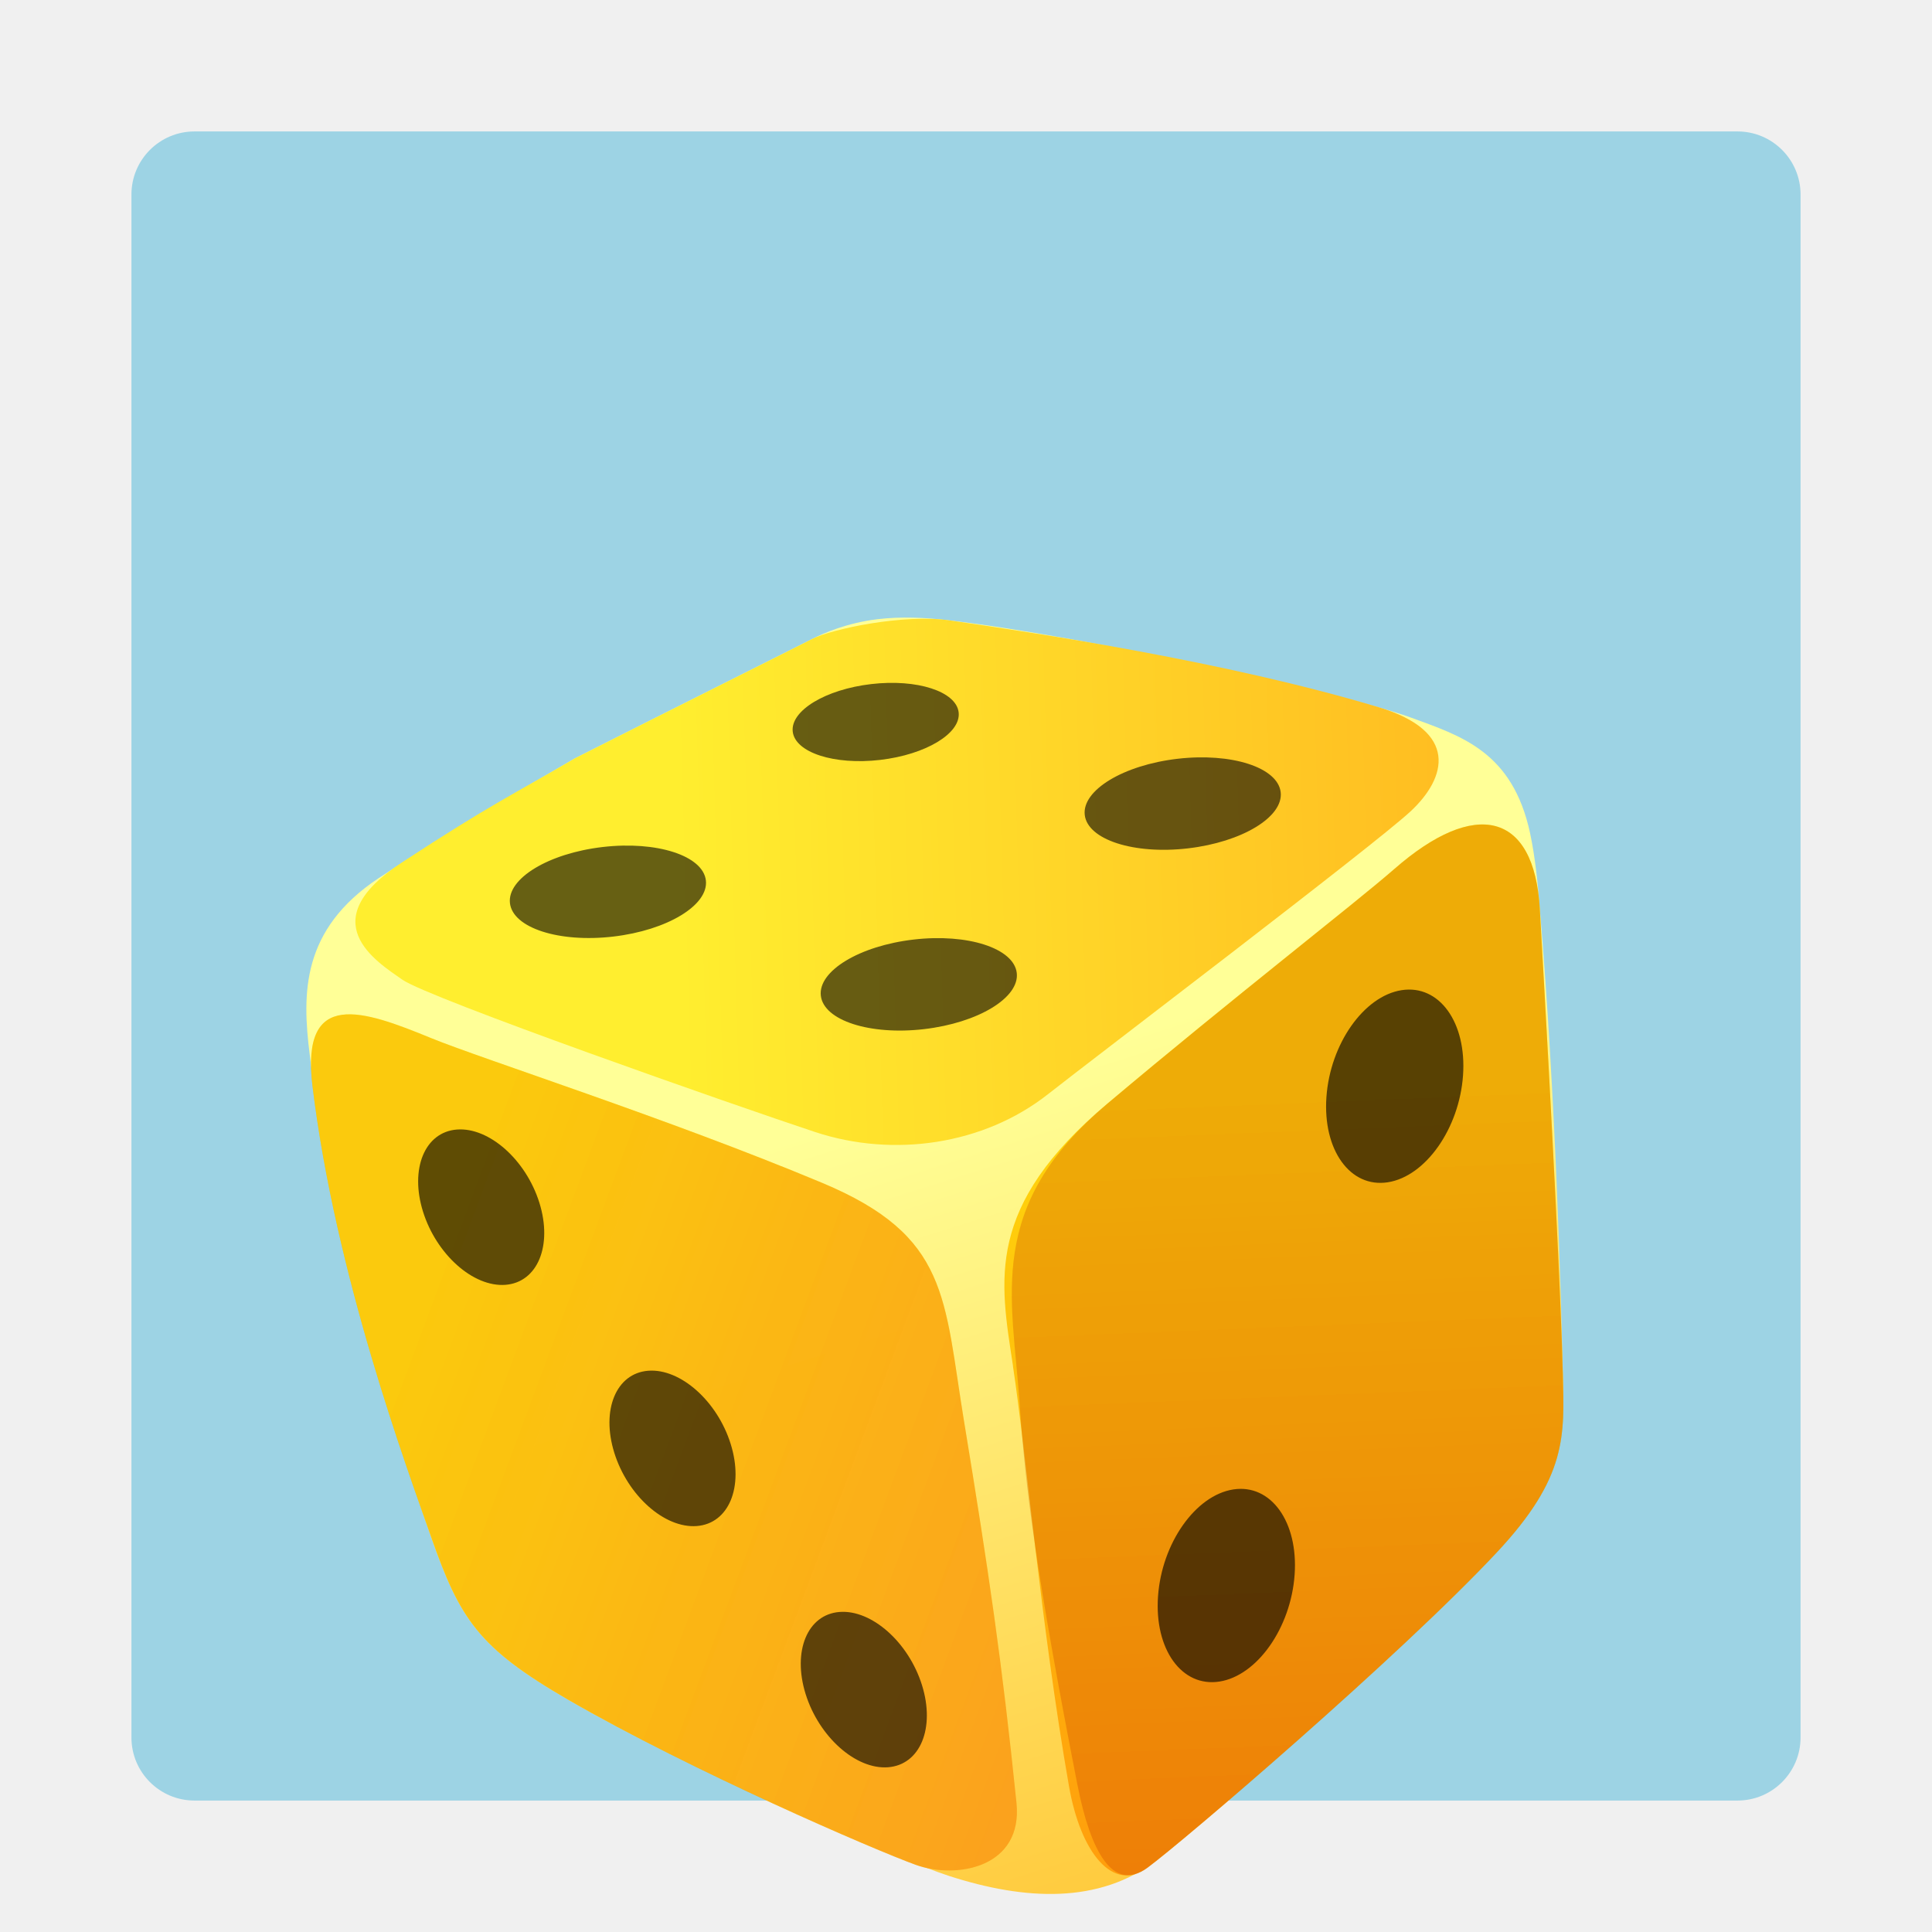
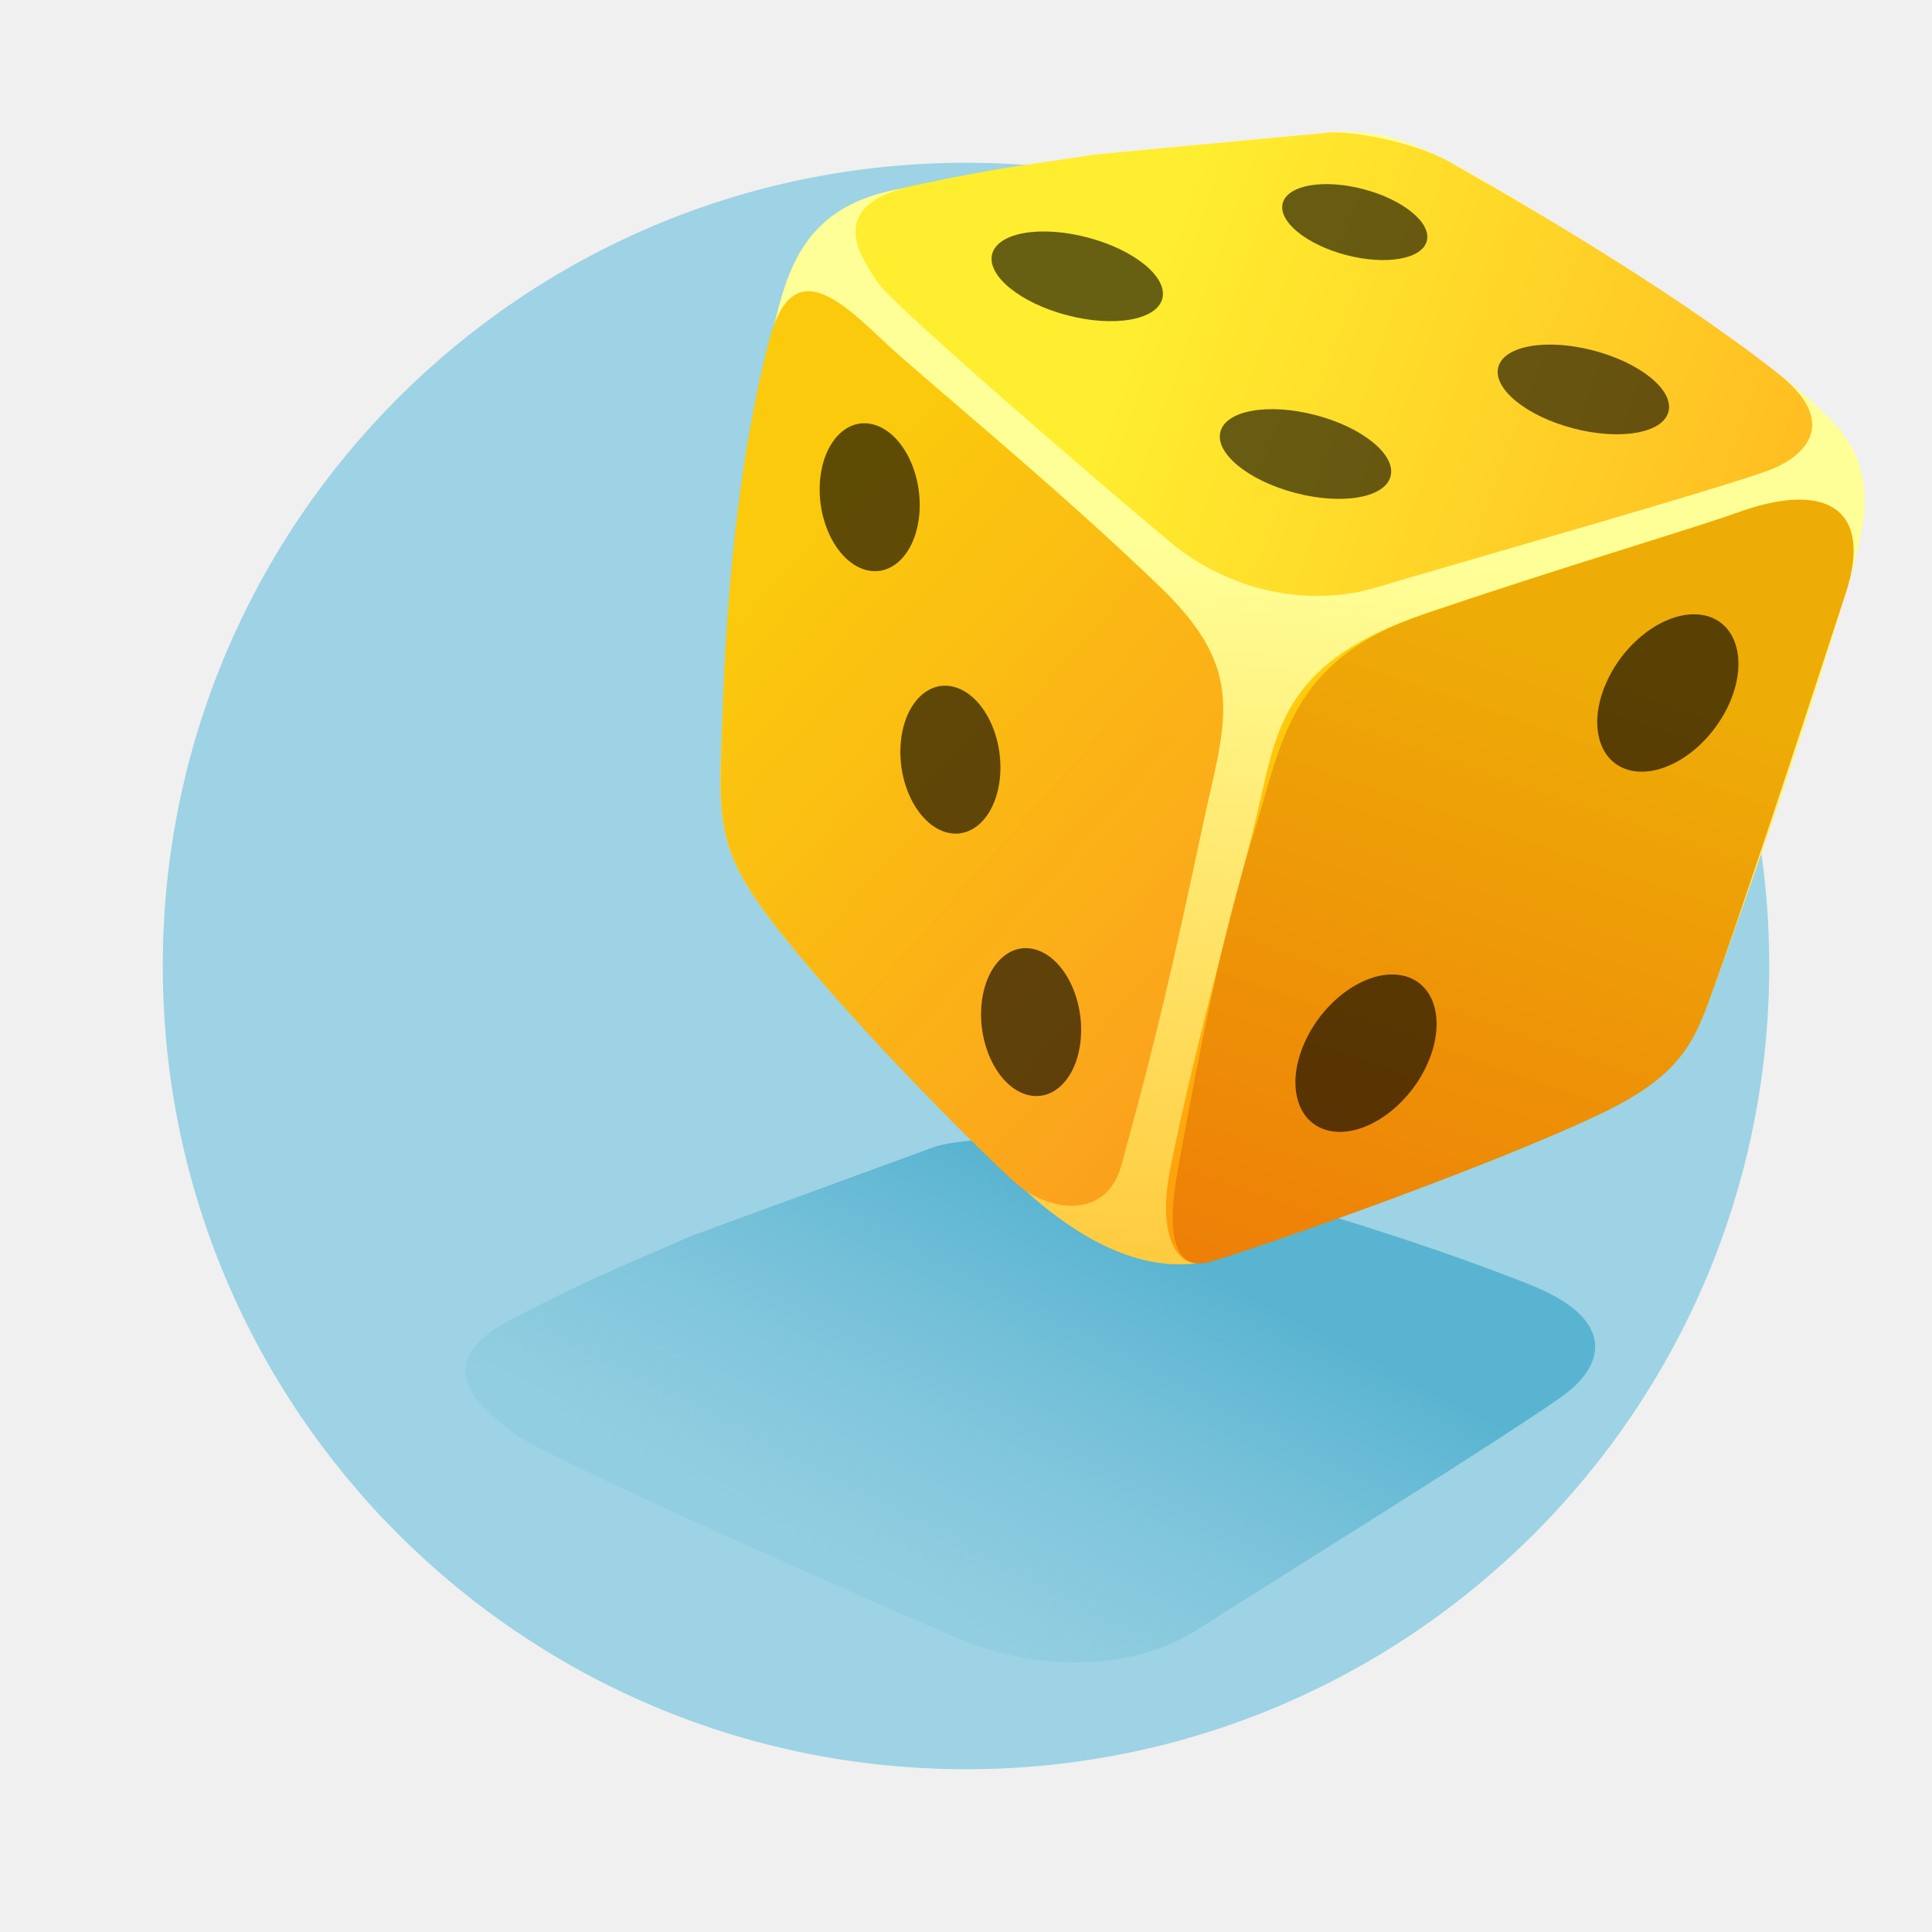
<svg xmlns="http://www.w3.org/2000/svg" xmlns:xlink="http://www.w3.org/1999/xlink" width="100" height="100" viewBox="0 0 26.458 26.458" version="1.1" id="svg2787">
  <defs id="defs2784">
    <radialGradient xlink:href="#linearGradient51705" id="radialGradient51707" cx="80.927" cy="23.284" fx="80.927" fy="23.284" r="2.399" gradientTransform="matrix(0.09121776,-0.8893756,1.027797,0.1054147,-44.19609,95.19247)" gradientUnits="userSpaceOnUse" />
    <linearGradient id="linearGradient51705">
      <stop style="stop-color:#e4e2ed;stop-opacity:1;" offset="0" id="stop51701" />
      <stop style="stop-color:#484456;stop-opacity:1;" offset="0.812" id="stop6762" />
      <stop style="stop-color:#372e4d;stop-opacity:1;" offset="1" id="stop51703" />
    </linearGradient>
    <radialGradient xlink:href="#linearGradient52127" id="radialGradient52129" cx="77.356" cy="-0.548" fx="77.356" fy="-0.548" r="8.034" gradientTransform="matrix(1.558933,0.9992701,-0.898013,1.400965,-110.7181,-71.87788)" gradientUnits="userSpaceOnUse" />
    <linearGradient id="linearGradient52127">
      <stop style="stop-color:#fffae2;stop-opacity:1;" offset="0" id="stop52123" />
      <stop style="stop-color:#fff7ce;stop-opacity:1;" offset="0.115" id="stop52131" />
      <stop style="stop-color:#ffde4f;stop-opacity:1;" offset="0.408" id="stop52133" />
      <stop style="stop-color:#ffc221;stop-opacity:1;" offset="0.76" id="stop52135" />
      <stop style="stop-color:#ffa605;stop-opacity:1;" offset="1" id="stop52125" />
    </linearGradient>
    <linearGradient id="linearGradient29618">
      <stop style="stop-color:#ffff97;stop-opacity:1;" offset="0" id="stop29614" />
      <stop style="stop-color:#ffc22f;stop-opacity:1;" offset="1" id="stop29616" />
    </linearGradient>
    <linearGradient xlink:href="#linearGradient28356" id="linearGradient28358" x1="18.775" y1="42.216" x2="39.632" y2="44.025" gradientUnits="userSpaceOnUse" gradientTransform="matrix(0.4678581,-0.05435486,0.05435486,0.4678581,-1.393666,-9.09545)" />
    <linearGradient id="linearGradient28356">
      <stop style="stop-color:#ffee2f;stop-opacity:1;" offset="0" id="stop28352" />
      <stop style="stop-color:#ffbc21;stop-opacity:1;" offset="1" id="stop28354" />
    </linearGradient>
    <linearGradient xlink:href="#linearGradient27581" id="linearGradient27583" x1="8.507" y1="57.978" x2="26.813" y2="67.312" gradientUnits="userSpaceOnUse" gradientTransform="matrix(0.4678581,-0.05435486,0.05435486,0.4678581,-1.393666,-9.09545)" />
    <linearGradient id="linearGradient27581">
      <stop style="stop-color:#fedb13;stop-opacity:1;" offset="0" id="stop27577" />
      <stop style="stop-color:#feac2c;stop-opacity:0.99;" offset="1" id="stop27579" />
    </linearGradient>
    <linearGradient xlink:href="#linearGradient28348" id="linearGradient28350" x1="37.162" y1="71.327" x2="38.702" y2="50.771" gradientUnits="userSpaceOnUse" gradientTransform="matrix(0.4678581,-0.05435486,0.05435486,0.4678581,-1.393666,-9.09545)" />
    <linearGradient id="linearGradient28348">
      <stop style="stop-color:#ff9e0c;stop-opacity:1;" offset="0" id="stop28344" />
      <stop style="stop-color:#ffd60c;stop-opacity:1;" offset="1" id="stop28346" />
    </linearGradient>
    <linearGradient xlink:href="#linearGradient29618" id="linearGradient37955" x1="11.718" y1="12.933" x2="13.229" y2="24.658" gradientUnits="userSpaceOnUse" gradientTransform="rotate(-10.16761,13.38424,14.80482)" />
+     <linearGradient xlink:href="#linearGradient40867" id="linearGradient40869" x1="-11.403" y1="18.72" x2="-7.056" y2="14.353" gradientUnits="userSpaceOnUse" gradientTransform="matrix(0.9626368,-0.2460906,0.418521,0.9706561,15.71329,0.9058555)" />
+     <linearGradient id="linearGradient40867">
+       <stop style="stop-color:#76c1d9;stop-opacity:0.296;" offset="0" id="stop40863" />
+       <stop style="stop-color:#59b4d1;stop-opacity:1;" offset="1" id="stop40865" />
+     </linearGradient>
  </defs>
  <g id="layer1">
-     <rect style="fill:#9dd3e4;fill-opacity:1;fill-rule:evenodd;stroke-width:0.229" id="rect26083" width="22.858" height="22.858" x="1.8" y="1.8" rx="0.864" ry="0.864" />
+     <circle style="fill:#9dd3e4;fill-opacity:1;fill-rule:evenodd;stroke-width:0.224" id="path29876" cx="13.229" cy="13.229" r="11" />
    <g id="g6943" transform="matrix(0.6505109,0,0,0.6505109,40.1201,7.001189)" style="stroke-width:1.537">
      <rect style="fill:url(#radialGradient51707);fill-opacity:1;fill-rule:evenodd;stroke-width:0.492" id="rect51147" width="4.29" height="3.73" x="-15.945" y="22.859" rx="3.207" ry="3.207" transform="scale(-1,1)" />
      <path id="path49262" style="fill:url(#radialGradient52129);fill-opacity:1;fill-rule:evenodd;stroke-width:0.468" d="m 13.971,-0.685 a 9,8.324 0 0 0 -9,8.324 9,8.324 0 0 0 2.577,5.822 h -0.008 c 2.172,2.07 2.346,3.644 2.556,4.453 0.174,0.668 0.453,1.278 1.351,1.252 0.504,-0.015 1.589,-0.017 2.253,-0.016 v 0.001 c 0,0 0.13,-8.54e-4 0.279,-0.001 0.149,2.43e-4 0.279,0.001 0.279,0.001 v -0.001 c 0.664,-3.66e-4 1.748,0.002 2.253,0.016 0.897,0.027 1.176,-0.583 1.35,-1.252 0.21,-0.809 0.384,-2.382 2.556,-4.453 h -0.02 a 9,8.324 0 0 0 2.576,-5.822 9,8.324 0 0 0 -9,-8.324 z" />
      <g id="g51137" transform="matrix(0.8940411,0,0,0.8940411,-57.51858,4.997802)" style="stroke-width:1.537">
        <path style="fill:none;stroke:#afafaf;stroke-width:3.285;stroke-linecap:round;stroke-linejoin:miter;stroke-dasharray:none;stroke-opacity:1" d="m 76.397,16.801 h 6.854" id="path49649" />
        <path style="fill:none;stroke:#eeeeee;stroke-width:1.537;stroke-linecap:round;stroke-linejoin:miter;stroke-dasharray:none;stroke-opacity:1" d="m 76.322,16.405 h 7.003" id="path49649-1" />
      </g>
      <g id="g51141" transform="matrix(0.8940411,0,0,0.8940411,-57.63576,4.975452)" style="stroke-width:1.537">
        <path style="fill:none;stroke:#afafaf;stroke-width:3.285;stroke-linecap:round;stroke-linejoin:miter;stroke-dasharray:none;stroke-opacity:1" d="m 76.528,18.951 h 6.854" id="path49649-2" />
        <path style="fill:none;stroke:#eeeeee;stroke-width:1.537;stroke-linecap:round;stroke-linejoin:miter;stroke-dasharray:none;stroke-opacity:1" d="M 76.454,18.556 H 83.457" id="path49649-1-5" />
      </g>
      <g id="g51145" transform="matrix(-0.8940411,0,0,0.8940411,85.33063,4.997802)" style="stroke-width:1.537">
        <path style="fill:none;stroke:#afafaf;stroke-width:3.233;stroke-linecap:round;stroke-linejoin:miter;stroke-dasharray:none;stroke-opacity:1" d="m 76.896,21.051 h 6.118" id="path49649-2-4" />
        <path style="fill:none;stroke:#eeeeee;stroke-width:1.537;stroke-linecap:round;stroke-linejoin:miter;stroke-dasharray:none;stroke-opacity:1" d="m 76.829,20.648 h 6.252" id="path49649-1-5-0" />
      </g>
      <ellipse style="fill:#ffffff;fill-rule:evenodd;stroke-width:0.412" id="path90349" cx="11.193" cy="2.044" rx="2.084" ry="2.676" transform="matrix(0.9770919,0.2128176,-0.4314357,0.9021437,0,0)" />
    </g>
-     <g id="g41120" transform="matrix(1.100765,0,0,1.100765,-1.400206,0.9090817)">
+     <path style="fill:url(#linearGradient40869);fill-opacity:1;stroke:#5dafd4;stroke-width:0;stroke-linecap:round;stroke-linejoin:round;stroke-miterlimit:8;paint-order:fill markers stroke;stop-color:#000000" d="m 9.439,16.937 c 1.362,-0.504 3.049,-1.115 3.335,-1.223 0.286,-0.108 1.311,-0.191 1.971,-0.023 1.239,0.315 3.986,1.019 6.209,1.903 1.163,0.462 1.02,1.071 0.514,1.471 -0.505,0.4 -4.433,2.839 -5.049,3.239 -0.894,0.58 -2.181,0.608 -3.323,0.123 C 11.956,21.942 7.471,19.955 7.082,19.659 6.692,19.363 5.748,18.714 7.011,18.063 8.273,17.412 8.554,17.334 9.439,16.937 Z" id="path26366-3" />
+     <g id="g41120" transform="matrix(0.9144661,0.3569812,-0.3569812,0.9144661,10.33886,-8.760519)">
      <path id="path26342-2" style="fill:url(#linearGradient37955);fill-opacity:1;stroke:#5dafd4;stroke-width:0;stroke-linecap:round;stroke-linejoin:round;stroke-miterlimit:8;paint-order:fill markers stroke;stop-color:#000000" d="M 12.186,6.878 C 11.81,6.924 11.514,7.052 11.372,7.126 11.119,7.256 9.629,7.999 8.426,8.608 7.641,9.068 7.105,9.365 5.983,10.099 c -0.963,0.64 -0.953,1.436 -0.858,2.193 0.281,2.351 1.211,5.15 1.508,5.998 0.359,1.023 0.585,1.381 1.705,2.029 1.543,0.892 4.139,2 4.745,2.195 0.944,0.304 1.865,0.349 2.575,-0.195 0.516,-0.396 2.967,-2.508 4.179,-3.804 0.88,-0.94 0.898,-1.479 0.879,-2.248 -0.023,-0.919 -0.086,-3.411 -0.287,-5.784 C 20.403,10.163 20.373,9.848 20.308,9.541 20.09,8.523 19.447,8.33 18.829,8.103 17.989,7.796 14.779,7.093 13.088,6.893 12.783,6.856 12.478,6.843 12.186,6.878 Z" />
      <path style="fill:url(#linearGradient28358);fill-opacity:1;stroke:#5dafd4;stroke-width:0;stroke-linecap:round;stroke-linejoin:round;stroke-miterlimit:8;paint-order:fill markers stroke;stop-color:#000000" d="m 8.426,8.608 c 1.203,-0.609 2.693,-1.352 2.946,-1.482 0.253,-0.13 1.148,-0.316 1.717,-0.233 1.067,0.156 3.432,0.508 5.336,1.08 0.995,0.299 0.849,0.874 0.395,1.296 -0.454,0.422 -3.96,3.084 -4.51,3.518 -0.799,0.629 -1.92,0.793 -2.896,0.471 C 10.437,12.935 6.605,11.592 6.277,11.362 5.948,11.132 5.15,10.637 6.272,9.904 7.394,9.17 7.641,9.068 8.426,8.608 Z" id="path26366" />
      <ellipse style="mix-blend-mode:multiply;fill:#4d4d4d;fill-opacity:0.848;fill-rule:evenodd;stroke-width:0.111" id="path26403" cx="11.144" cy="9.506" rx="1.039" ry="0.475" transform="rotate(-6.626807)" />
      <ellipse style="mix-blend-mode:multiply;fill:#4d4d4d;fill-opacity:0.848;fill-rule:evenodd;stroke-width:0.131" id="path26403-4" cx="14.821" cy="10.955" rx="1.227" ry="0.561" transform="rotate(-6.626807)" />
      <ellipse style="mix-blend-mode:multiply;fill:#4d4d4d;fill-opacity:0.848;fill-rule:evenodd;stroke-width:0.131" id="path26403-9" cx="7.591" cy="11.22" rx="1.227" ry="0.561" transform="rotate(-6.626807)" />
      <ellipse style="mix-blend-mode:multiply;fill:#4d4d4d;fill-opacity:0.848;fill-rule:evenodd;stroke-width:0.131" id="path26403-7-8" cx="11.3" cy="12.81" rx="1.227" ry="0.561" transform="rotate(-6.626807)" />
      <path style="fill:url(#linearGradient27583);fill-opacity:1;stroke:#5dafd4;stroke-width:0;stroke-linecap:round;stroke-linejoin:round;stroke-miterlimit:8;paint-order:fill markers stroke;stop-color:#000000" d="M 13.267,16.865 C 13.012,15.318 13.086,14.553 11.5,13.89 9.596,13.093 7.261,12.346 6.633,12.088 5.79,11.742 5.012,11.467 5.159,12.681 c 0.284,2.35 1.177,4.761 1.475,5.609 0.359,1.023 0.585,1.381 1.705,2.029 1.543,0.892 3.816,1.871 4.324,2.055 0.508,0.184 1.338,0.036 1.255,-0.771 -0.179,-1.748 -0.347,-2.889 -0.651,-4.739 z" id="path26342-6" />
      <path style="mix-blend-mode:multiply;fill:#f9d54d;fill-opacity:0.471;stroke:#5dafd4;stroke-width:0;stroke-linecap:round;stroke-linejoin:round;stroke-miterlimit:8;paint-order:fill markers stroke;stop-color:#000000" d="M 13.267,16.865 C 13.012,15.318 13.086,14.553 11.5,13.89 9.596,13.093 7.261,12.346 6.633,12.088 5.79,11.742 5.012,11.467 5.159,12.681 c 0.284,2.35 1.177,4.761 1.475,5.609 0.359,1.023 0.585,1.381 1.705,2.029 1.543,0.892 3.816,1.871 4.324,2.055 0.508,0.184 1.338,0.036 1.255,-0.771 -0.179,-1.748 -0.347,-2.889 -0.651,-4.739 z" id="path26342-6-7" />
      <ellipse style="mix-blend-mode:multiply;fill:#4d4d4d;fill-opacity:0.89;fill-rule:evenodd;stroke-width:0.136" id="path26403-7-8-4-7" cx="-15.088" cy="-2.771" rx="1.012" ry="0.726" transform="matrix(-0.2979546,-0.9545801,-0.9971232,0.07579832,0,0)" />
      <ellipse style="mix-blend-mode:multiply;fill:#4d4d4d;fill-opacity:0.89;fill-rule:evenodd;stroke-width:0.136" id="path26403-7-8-4-7-6" cx="-18.344" cy="-4.185" rx="1.012" ry="0.726" transform="matrix(-0.2979546,-0.9545801,-0.9971232,0.07579832,0,0)" />
      <ellipse style="mix-blend-mode:multiply;fill:#4d4d4d;fill-opacity:0.89;fill-rule:evenodd;stroke-width:0.136" id="path26403-7-8-4-7-1" cx="-21.6" cy="-5.599" rx="1.012" ry="0.726" transform="matrix(-0.2979546,-0.9545801,-0.9971232,0.07579832,0,0)" />
      <path style="fill:url(#linearGradient28350);fill-opacity:1;stroke:#5dafd4;stroke-width:0;stroke-linecap:round;stroke-linejoin:round;stroke-miterlimit:8;paint-order:fill markers stroke;stop-color:#000000" d="m 13.875,16.169 c -0.164,-1.077 -0.35,-1.98 1.173,-3.264 1.569,-1.322 3.064,-2.478 3.572,-2.921 1.004,-0.878 1.74,-0.71 1.809,0.499 0.161,2.792 0.263,4.865 0.286,5.784 0.019,0.769 0.059,1.279 -0.821,2.22 -1.212,1.295 -3.914,3.605 -4.346,3.923 -0.432,0.318 -0.832,-0.19 -0.976,-1.01 -0.351,-2.005 -0.531,-4.133 -0.698,-5.231 z" id="path26342" />
      <path style="mix-blend-mode:multiply;fill:#e1a640;fill-opacity:0.565;stroke:#5dafd4;stroke-width:0;stroke-linecap:round;stroke-linejoin:round;stroke-miterlimit:8;paint-order:fill markers stroke;stop-color:#000000" d="m 13.956,16.622 c -0.09,-1.32 -0.431,-2.432 1.092,-3.716 1.569,-1.322 3.064,-2.478 3.572,-2.921 1.004,-0.878 1.74,-0.71 1.809,0.499 0.161,2.792 0.263,4.865 0.286,5.784 0.019,0.769 0.059,1.279 -0.821,2.22 -1.212,1.295 -3.914,3.605 -4.346,3.923 -0.432,0.318 -0.711,-0.212 -0.871,-1.029 -0.512,-2.613 -0.65,-3.711 -0.721,-4.759 z" id="path26342-5" />
      <ellipse style="mix-blend-mode:multiply;fill:#4d4d4d;fill-opacity:0.895;fill-rule:evenodd;stroke-width:0.16" id="path26403-7-8-4" cx="-15.823" cy="19.991" rx="1.198" ry="0.86" transform="matrix(0.07116976,-0.9974642,0.9879423,-0.1548228,0,0)" />
      <ellipse style="mix-blend-mode:multiply;fill:#4d4d4d;fill-opacity:0.895;fill-rule:evenodd;stroke-width:0.16" id="path26403-7-8-4-3" cx="-21.788" cy="18.3" rx="1.198" ry="0.86" transform="matrix(0.07116976,-0.9974642,0.9879423,-0.1548228,0,0)" />
    </g>
-     <rect style="fill:#b4ddea;fill-opacity:1;fill-rule:evenodd;stroke-width:0.229" id="rect26083-5" width="22.858" height="22.858" x="-29.93" y="1.972" rx="0.864" ry="0.864" />
  </g>
</svg>
